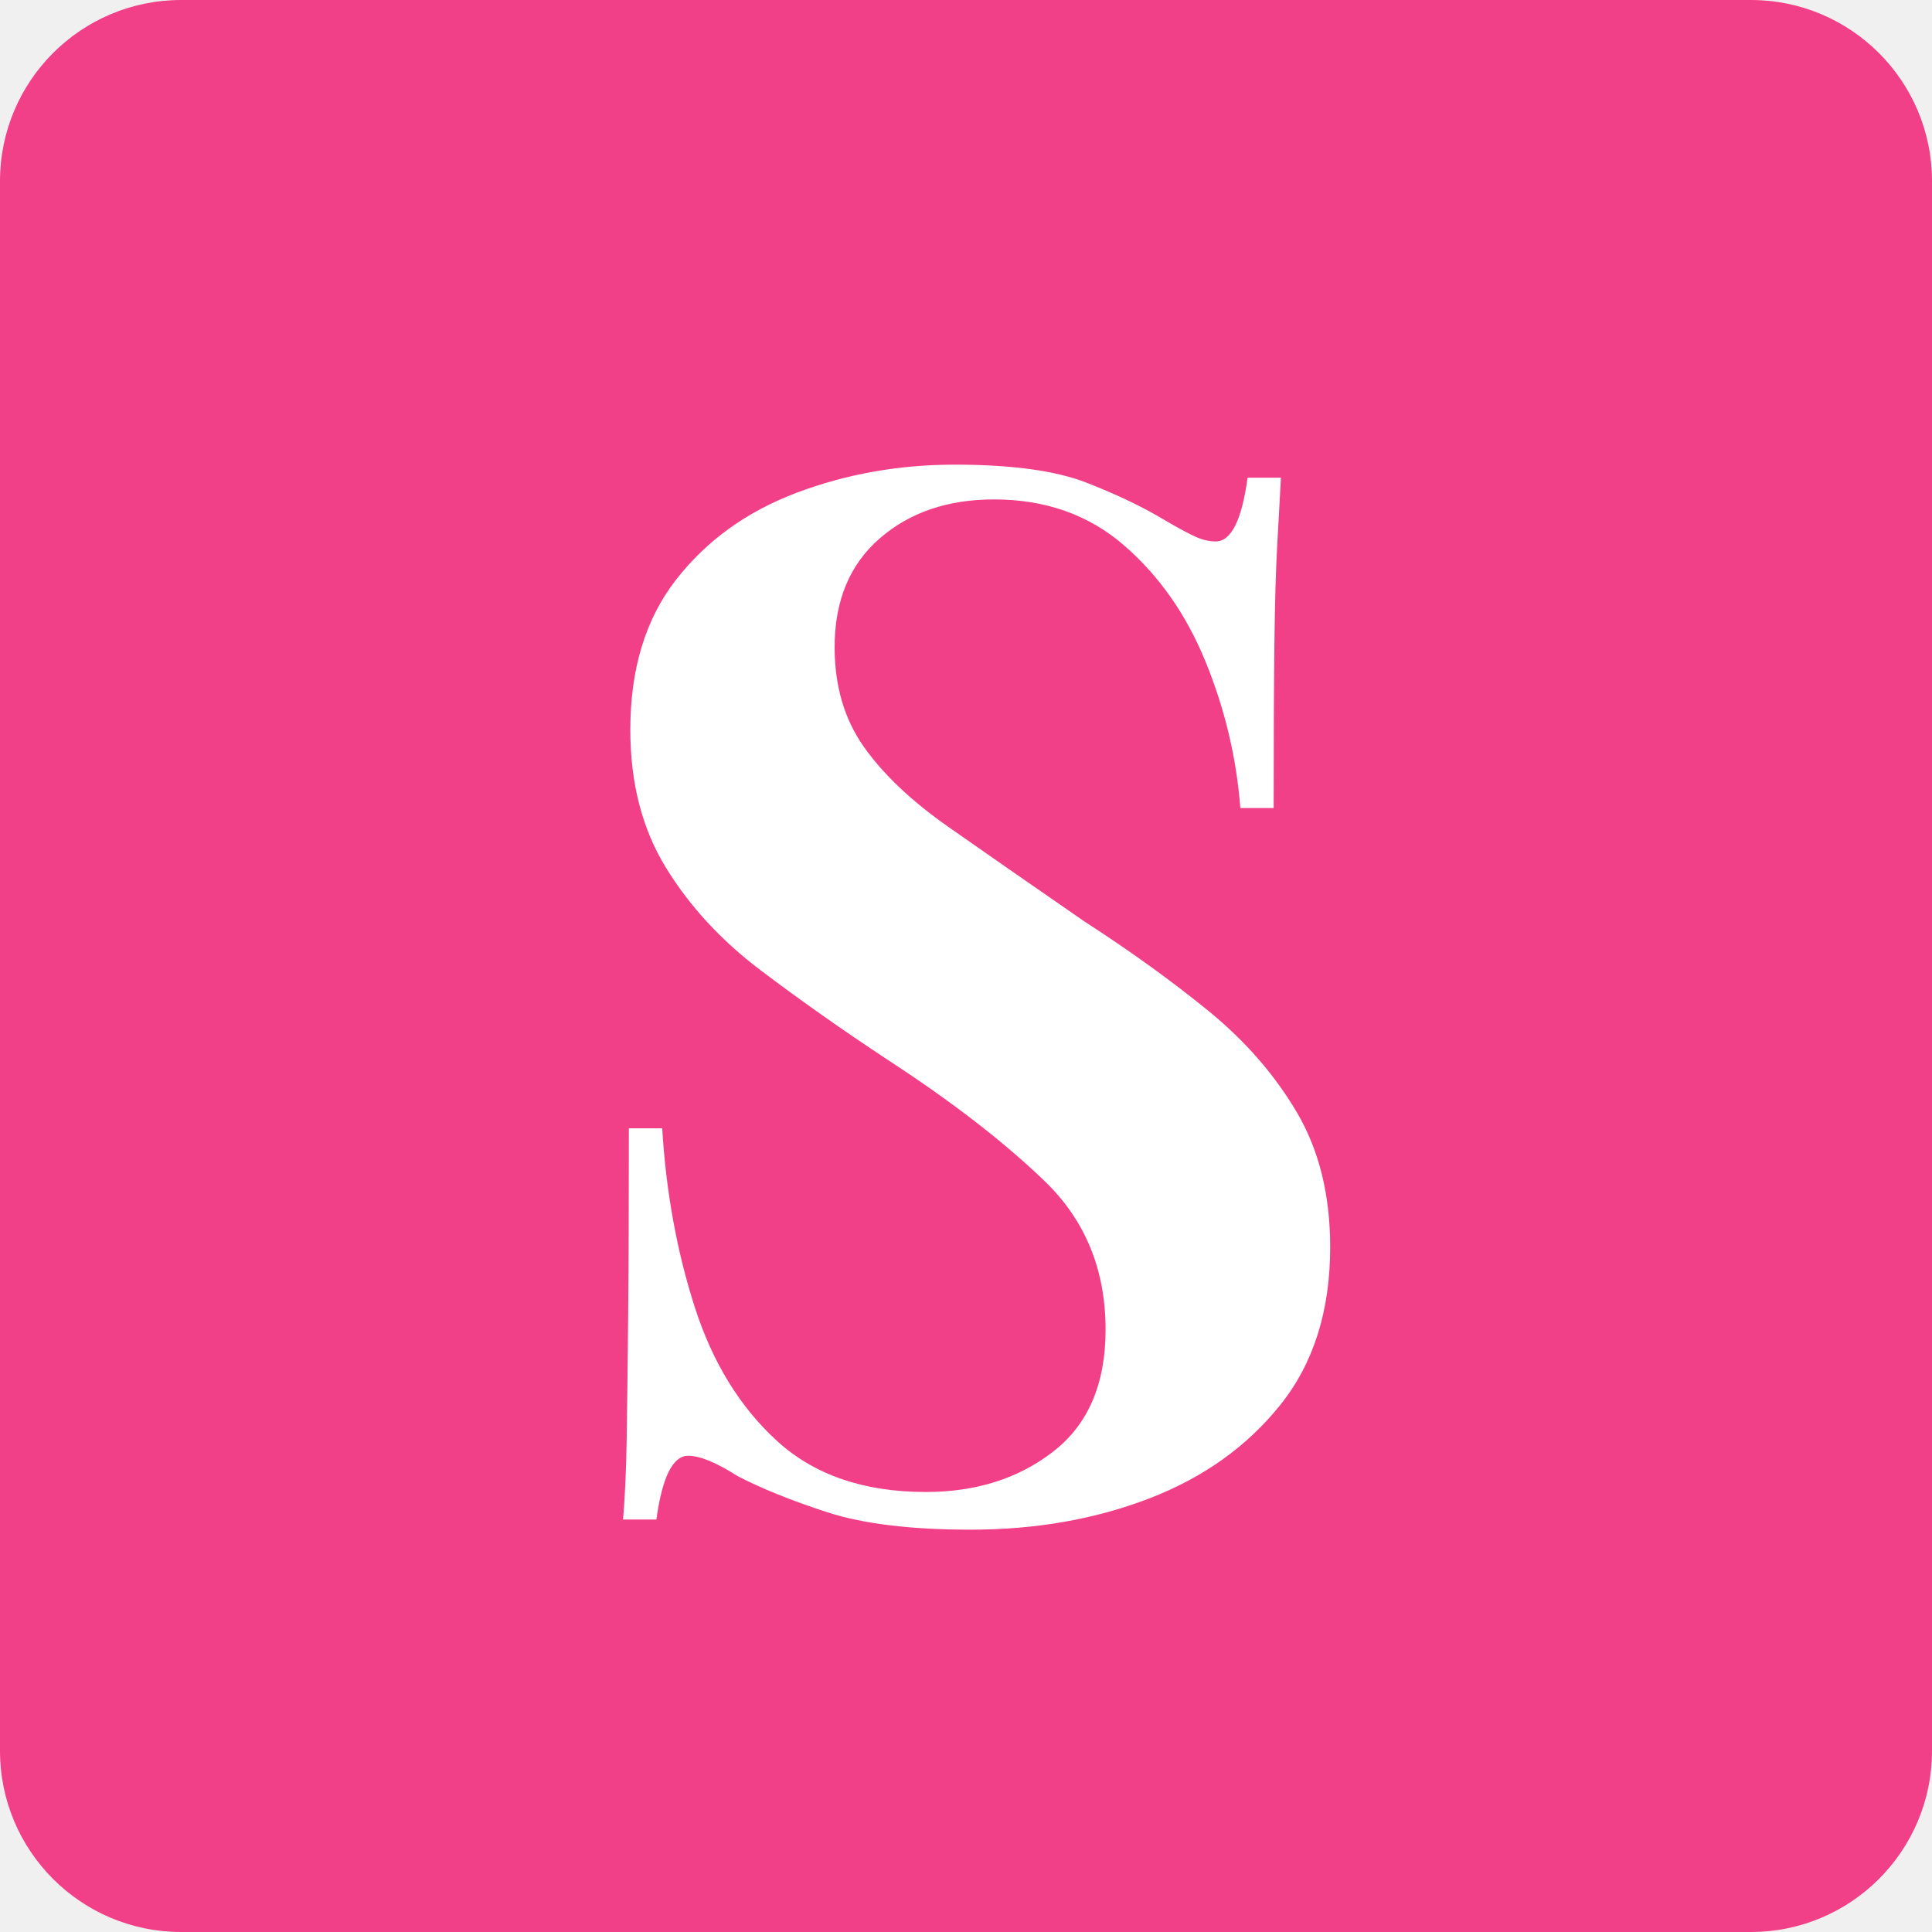
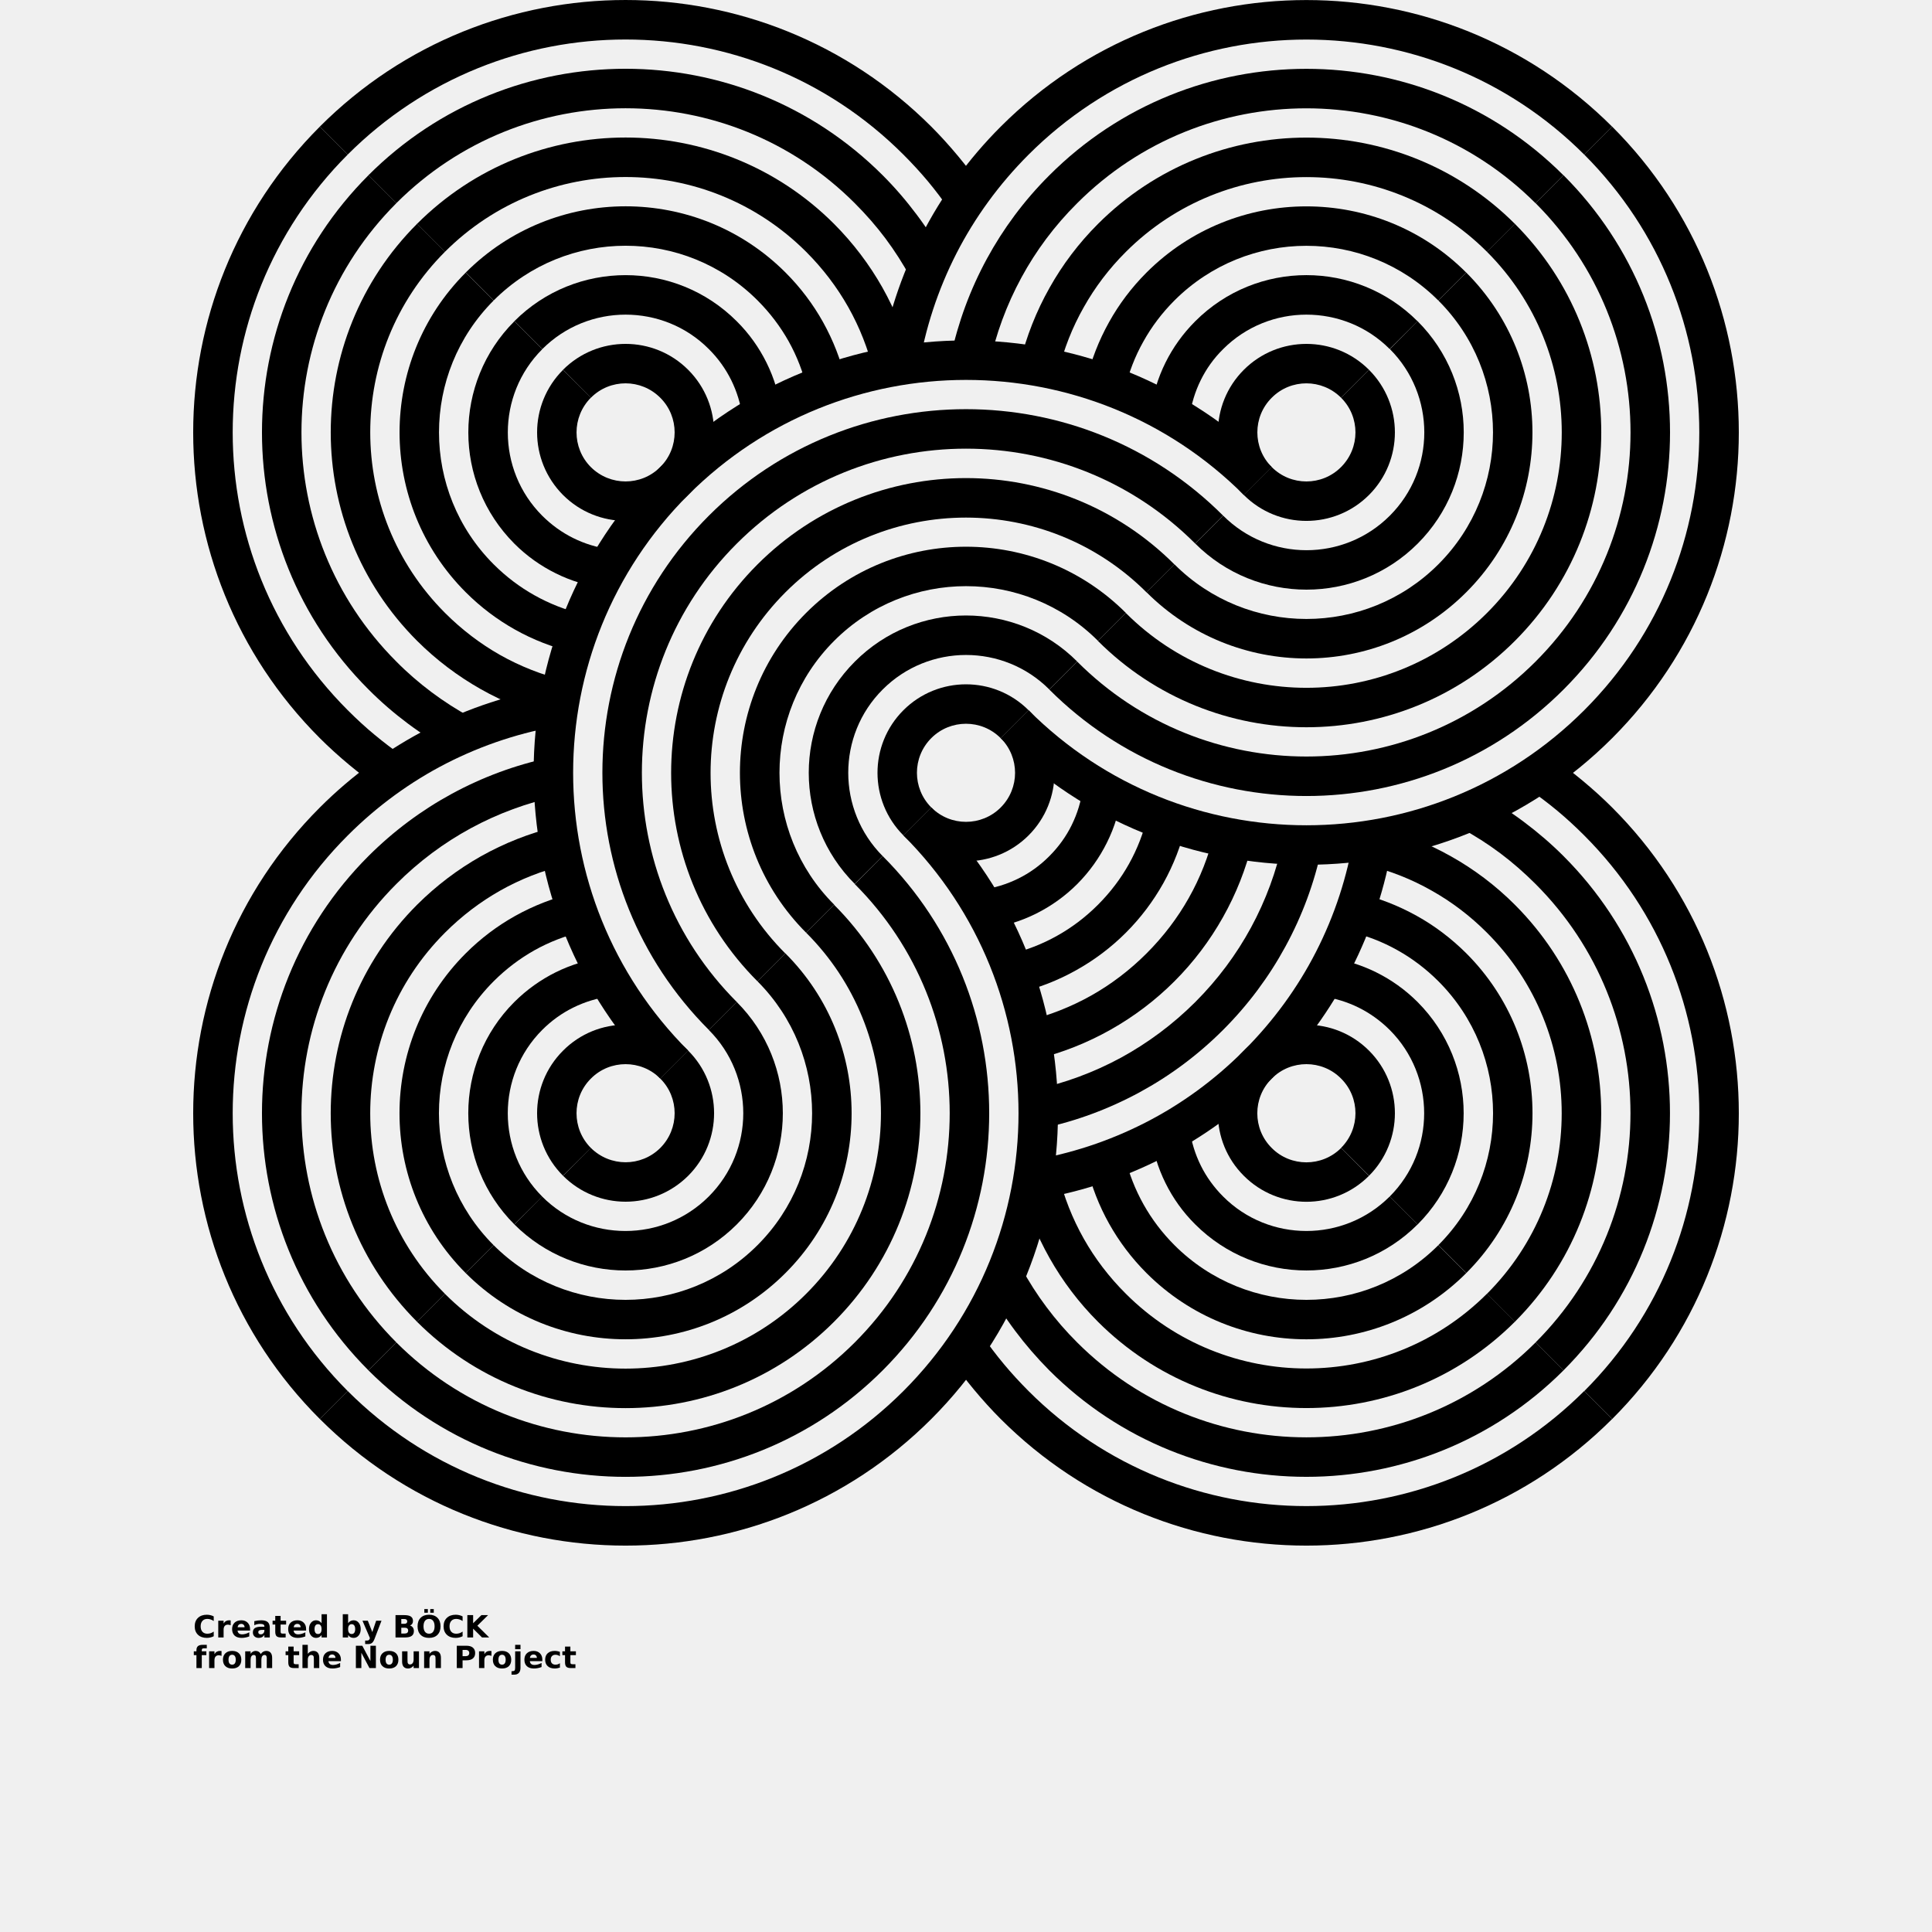
- <svg xmlns="http://www.w3.org/2000/svg" width="32px" height="32px" viewBox="0 0 32 32" version="1.1">
-   <g id="Page-1" stroke="none" stroke-width="1" fill="none" fill-rule="evenodd">
-     <g id="Group">
-       <rect id="Rectangle" fill="#f24088" x="0" y="0" width="32" height="32" rx="3" />
-       <path d="M16.08,25.336 C17.152,25.336 18.136,25.164 19.032,24.82 C19.928,24.476 20.652,23.96 21.204,23.272 C21.756,22.584 22.032,21.712 22.032,20.656 C22.032,19.792 21.848,19.048 21.48,18.424 C21.112,17.8 20.624,17.24 20.016,16.744 C19.408,16.248 18.72,15.752 17.952,15.256 C17.072,14.648 16.324,14.128 15.708,13.696 C15.092,13.264 14.624,12.82 14.304,12.364 C13.984,11.908 13.824,11.36 13.824,10.72 C13.824,9.952 14.072,9.352 14.568,8.92 C15.064,8.488 15.696,8.272 16.464,8.272 C17.312,8.272 18.028,8.524 18.612,9.028 C19.196,9.532 19.648,10.176 19.968,10.96 C20.288,11.744 20.48,12.552 20.544,13.384 L20.544,13.384 L21.096,13.384 C21.096,12.264 21.1,11.36 21.108,10.672 C21.116,9.984 21.132,9.428 21.156,9.004 L21.17,8.757 C21.188,8.437 21.203,8.155 21.216,7.912 L21.216,7.912 L20.664,7.912 C20.568,8.616 20.392,8.968 20.136,8.968 C20.024,8.968 19.908,8.94 19.788,8.884 C19.668,8.828 19.512,8.744 19.32,8.632 C18.952,8.408 18.512,8.196 18,7.996 C17.488,7.796 16.76,7.696 15.816,7.696 C14.888,7.696 14.012,7.852 13.188,8.164 C12.364,8.476 11.7,8.956 11.196,9.604 C10.692,10.252 10.44,11.08 10.44,12.088 C10.44,12.968 10.636,13.728 11.028,14.368 C11.42,15.008 11.944,15.576 12.6,16.072 C13.256,16.568 13.96,17.064 14.712,17.56 C15.768,18.248 16.632,18.916 17.304,19.564 C17.976,20.212 18.312,21.032 18.312,22.024 C18.312,22.92 18.024,23.592 17.448,24.04 C16.872,24.488 16.168,24.712 15.336,24.712 C14.312,24.712 13.492,24.432 12.876,23.872 C12.26,23.312 11.804,22.572 11.508,21.652 C11.212,20.732 11.032,19.744 10.968,18.688 L10.968,18.688 L10.416,18.688 C10.416,19.952 10.412,20.996 10.404,21.82 C10.396,22.644 10.388,23.312 10.38,23.824 C10.372,24.336 10.352,24.784 10.32,25.168 L10.32,25.168 L10.872,25.168 C10.968,24.464 11.144,24.112 11.4,24.112 C11.592,24.112 11.864,24.224 12.216,24.448 C12.616,24.656 13.112,24.856 13.704,25.048 C14.296,25.24 15.088,25.336 16.08,25.336 Z" id="S" fill="#FFFFFF" fill-rule="nonzero" />
-     </g>
+ <svg xmlns="http://www.w3.org/2000/svg" xmlns:xlink="http://www.w3.org/1999/xlink" width="700pt" height="700pt" version="1.1" viewBox="0 0 700 700">
+   <defs>
+     <symbol id="e" overflow="visible">
+       <path d="m7.438-0.438c-0.387 0.199-0.789 0.344-1.203 0.438-0.418 0.102-0.852 0.156-1.297 0.156-1.344 0-2.414-0.375-3.203-1.125-0.793-0.758-1.188-1.781-1.188-3.062 0-1.289 0.395-2.312 1.188-3.062 0.789-0.758 1.859-1.141 3.203-1.141 0.445 0 0.879 0.055 1.297 0.156 0.414 0.094 0.816 0.246 1.203 0.453v1.672c-0.387-0.27-0.773-0.461-1.156-0.578-0.375-0.125-0.766-0.188-1.172-0.188-0.75 0-1.34 0.242-1.766 0.719-0.43 0.469-0.641 1.125-0.641 1.969 0 0.836 0.211 1.492 0.641 1.969 0.426 0.469 1.016 0.703 1.766 0.703 0.406 0 0.797-0.055 1.172-0.172 0.383-0.125 0.77-0.32 1.156-0.594z" />
+     </symbol>
+     <symbol id="c" overflow="visible">
+       <path d="m5.438-4.422c-0.168-0.07-0.336-0.125-0.5-0.156-0.168-0.039-0.34-0.062-0.516-0.062-0.5 0-0.887 0.164-1.156 0.484-0.262 0.312-0.391 0.766-0.391 1.359v2.797h-1.938v-6.062h1.938v1c0.25-0.406 0.535-0.695 0.859-0.875 0.32-0.188 0.707-0.281 1.156-0.281 0.062 0 0.129 0.008 0.203 0.016 0.082 0 0.195 0.012 0.344 0.031z" />
+     </symbol>
+     <symbol id="a" overflow="visible">
+       <path d="m6.984-3.047v0.547h-4.531c0.051 0.461 0.219 0.805 0.5 1.031 0.281 0.23 0.672 0.344 1.172 0.344 0.406 0 0.82-0.062 1.25-0.188 0.438-0.125 0.879-0.305 1.328-0.547v1.484c-0.461 0.18-0.918 0.309-1.375 0.391-0.461 0.094-0.918 0.141-1.375 0.141-1.105 0-1.961-0.273-2.562-0.828-0.605-0.562-0.906-1.348-0.906-2.359 0-0.988 0.297-1.766 0.891-2.328 0.594-0.57 1.414-0.859 2.469-0.859 0.945 0 1.707 0.293 2.281 0.875 0.57 0.574 0.859 1.34 0.859 2.297zm-1.984-0.641c0-0.375-0.109-0.672-0.328-0.891-0.219-0.227-0.5-0.344-0.844-0.344-0.375 0-0.684 0.105-0.922 0.312-0.23 0.211-0.375 0.516-0.438 0.922z" />
+     </symbol>
+     <symbol id="j" overflow="visible">
+       <path d="m3.656-2.734c-0.406 0-0.715 0.074-0.922 0.219-0.199 0.137-0.297 0.336-0.297 0.594 0 0.25 0.078 0.449 0.234 0.594 0.164 0.137 0.395 0.203 0.688 0.203 0.363 0 0.672-0.129 0.922-0.391 0.25-0.27 0.375-0.602 0.375-1v-0.219zm2.953-0.734v3.469h-1.953v-0.906c-0.262 0.375-0.555 0.648-0.875 0.812-0.324 0.164-0.719 0.25-1.188 0.25-0.625 0-1.137-0.18-1.531-0.547-0.387-0.363-0.578-0.836-0.578-1.422 0-0.719 0.238-1.242 0.719-1.578 0.488-0.332 1.258-0.5 2.312-0.5h1.141v-0.141c0-0.312-0.121-0.535-0.359-0.672-0.242-0.145-0.621-0.219-1.141-0.219-0.406 0-0.793 0.043-1.156 0.125-0.355 0.086-0.688 0.211-1 0.375v-1.484c0.414-0.102 0.832-0.18 1.25-0.234 0.426-0.051 0.848-0.078 1.266-0.078 1.094 0 1.879 0.219 2.359 0.656 0.488 0.43 0.734 1.125 0.734 2.094z" />
+     </symbol>
+     <symbol id="b" overflow="visible">
+       <path d="m3.047-7.797v1.734h2v1.375h-2v2.578c0 0.281 0.055 0.477 0.172 0.578 0.113 0.094 0.336 0.141 0.672 0.141h0.984v1.391h-1.656c-0.773 0-1.32-0.156-1.641-0.469-0.312-0.32-0.469-0.867-0.469-1.641v-2.578h-0.969v-1.375h0.969v-1.734z" />
+     </symbol>
+     <symbol id="i" overflow="visible">
+       <path d="m5.062-5.172v-3.25h1.953v8.422h-1.953v-0.875c-0.273 0.355-0.57 0.617-0.891 0.781-0.324 0.164-0.695 0.25-1.109 0.25-0.75 0-1.367-0.297-1.844-0.891-0.48-0.594-0.719-1.359-0.719-2.297s0.238-1.703 0.719-2.297c0.477-0.594 1.094-0.891 1.844-0.891 0.414 0 0.785 0.09 1.109 0.266 0.32 0.168 0.617 0.43 0.891 0.781zm-1.281 3.922c0.414 0 0.734-0.148 0.953-0.453 0.219-0.301 0.328-0.742 0.328-1.328 0-0.57-0.109-1.008-0.328-1.312-0.219-0.312-0.539-0.469-0.953-0.469-0.418 0-0.734 0.156-0.953 0.469-0.211 0.305-0.312 0.742-0.312 1.312 0 0.586 0.102 1.027 0.312 1.328 0.219 0.305 0.535 0.453 0.953 0.453z" />
+     </symbol>
+     <symbol id="h" overflow="visible">
+       <path d="m4.156-1.25c0.414 0 0.734-0.148 0.953-0.453 0.219-0.301 0.328-0.742 0.328-1.328 0-0.57-0.109-1.008-0.328-1.312-0.219-0.312-0.539-0.469-0.953-0.469-0.418 0-0.734 0.156-0.953 0.469-0.219 0.305-0.328 0.742-0.328 1.312 0 0.574 0.109 1.016 0.328 1.328 0.219 0.305 0.535 0.453 0.953 0.453zm-1.281-3.922c0.258-0.352 0.551-0.613 0.875-0.781 0.332-0.176 0.707-0.266 1.125-0.266 0.75 0 1.363 0.297 1.844 0.891 0.477 0.594 0.719 1.359 0.719 2.297s-0.242 1.703-0.719 2.297c-0.48 0.594-1.094 0.891-1.844 0.891-0.418 0-0.793-0.086-1.125-0.25-0.324-0.164-0.617-0.426-0.875-0.781v0.875h-1.938v-8.422h1.938z" />
+     </symbol>
+     <symbol id="g" overflow="visible">
+       <path d="m0.141-6.062h1.938l1.625 4.109 1.391-4.109h1.938l-2.547 6.641c-0.262 0.676-0.562 1.145-0.906 1.406-0.336 0.27-0.781 0.406-1.344 0.406h-1.125v-1.266h0.609c0.32 0 0.555-0.055 0.703-0.156 0.156-0.105 0.273-0.293 0.359-0.562l0.062-0.172z" />
+     </symbol>
+     <symbol id="f" overflow="visible">
+       <path d="m4.25-4.953c0.332 0 0.582-0.07 0.75-0.219 0.176-0.145 0.266-0.359 0.266-0.641s-0.09-0.492-0.266-0.641c-0.168-0.145-0.418-0.219-0.75-0.219h-1.141v1.719zm0.078 3.531c0.414 0 0.727-0.086 0.938-0.266 0.219-0.176 0.328-0.441 0.328-0.797 0-0.352-0.105-0.613-0.312-0.781-0.211-0.176-0.527-0.266-0.953-0.266h-1.219v2.109zm1.938-2.906c0.445 0.125 0.789 0.367 1.031 0.719 0.25 0.355 0.375 0.789 0.375 1.297 0 0.781-0.266 1.367-0.797 1.75-0.523 0.375-1.32 0.562-2.391 0.562h-3.469v-8.094h3.141c1.113 0 1.922 0.172 2.422 0.516 0.508 0.344 0.766 0.887 0.766 1.625 0 0.398-0.094 0.734-0.281 1.016-0.18 0.273-0.445 0.477-0.797 0.609z" />
+     </symbol>
+     <symbol id="u" overflow="visible">
+       <path d="m4.719-6.719c-0.637 0-1.133 0.234-1.484 0.703-0.355 0.469-0.531 1.133-0.531 1.984 0 0.844 0.176 1.5 0.531 1.969 0.352 0.469 0.848 0.703 1.484 0.703 0.633 0 1.125-0.234 1.469-0.703 0.352-0.469 0.531-1.125 0.531-1.969 0-0.852-0.18-1.516-0.531-1.984-0.344-0.469-0.836-0.703-1.469-0.703zm0-1.516c1.289 0 2.305 0.375 3.047 1.125 0.738 0.742 1.109 1.766 1.109 3.078 0 1.305-0.371 2.328-1.109 3.078-0.742 0.742-1.758 1.109-3.047 1.109-1.305 0-2.324-0.367-3.062-1.109-0.742-0.75-1.109-1.773-1.109-3.078 0-1.312 0.367-2.336 1.109-3.078 0.738-0.75 1.758-1.125 3.062-1.125zm-1.719-2.047h1.281v1.328h-1.281zm2.141 0h1.281v1.328h-1.281z" />
+     </symbol>
+     <symbol id="t" overflow="visible">
+       <path d="m1.016-8.094h2.094v2.953l3-2.953h2.422l-3.891 3.844 4.297 4.25h-2.609l-3.219-3.188v3.188h-2.094z" />
+     </symbol>
+     <symbol id="s" overflow="visible">
+       <path d="m4.922-8.422v1.266h-1.078c-0.273 0-0.465 0.055-0.578 0.156-0.105 0.094-0.156 0.266-0.156 0.516v0.422h1.656v1.375h-1.656v4.688h-1.938v-4.688h-0.953v-1.375h0.953v-0.422c0-0.664 0.18-1.156 0.547-1.469 0.375-0.312 0.945-0.469 1.719-0.469z" />
+     </symbol>
+     <symbol id="d" overflow="visible">
+       <path d="m3.812-4.828c-0.43 0-0.758 0.156-0.984 0.469-0.219 0.305-0.328 0.746-0.328 1.328 0 0.586 0.109 1.031 0.328 1.344 0.227 0.305 0.555 0.453 0.984 0.453 0.426 0 0.75-0.148 0.969-0.453 0.227-0.312 0.344-0.758 0.344-1.344 0-0.582-0.117-1.023-0.344-1.328-0.219-0.312-0.543-0.469-0.969-0.469zm0-1.391c1.051 0 1.867 0.289 2.453 0.859 0.582 0.562 0.875 1.34 0.875 2.328 0 1-0.293 1.781-0.875 2.344-0.586 0.562-1.402 0.844-2.453 0.844-1.043 0-1.859-0.281-2.453-0.844-0.586-0.562-0.875-1.344-0.875-2.344 0-0.988 0.289-1.766 0.875-2.328 0.594-0.57 1.41-0.859 2.453-0.859z" />
+     </symbol>
+     <symbol id="r" overflow="visible">
+       <path d="m6.547-5.062c0.25-0.375 0.539-0.66 0.875-0.859 0.344-0.195 0.719-0.297 1.125-0.297 0.695 0 1.227 0.219 1.594 0.656 0.363 0.43 0.547 1.055 0.547 1.875v3.688h-1.953v-3.156-0.156c0.008-0.051 0.016-0.125 0.016-0.219 0-0.426-0.07-0.734-0.203-0.922-0.125-0.195-0.328-0.297-0.609-0.297-0.367 0-0.652 0.152-0.859 0.453-0.199 0.305-0.297 0.742-0.297 1.312v2.984h-1.953v-3.156c0-0.676-0.059-1.109-0.172-1.297-0.117-0.195-0.324-0.297-0.625-0.297-0.367 0-0.652 0.156-0.859 0.469-0.199 0.305-0.297 0.734-0.297 1.297v2.984h-1.953v-6.062h1.953v0.891c0.238-0.344 0.508-0.602 0.812-0.781 0.312-0.176 0.656-0.266 1.031-0.266 0.414 0 0.785 0.105 1.109 0.312 0.32 0.199 0.562 0.48 0.719 0.844z" />
+     </symbol>
+     <symbol id="q" overflow="visible">
+       <path d="m7.031-3.688v3.688h-1.953v-2.812c0-0.531-0.012-0.895-0.031-1.094-0.023-0.195-0.062-0.344-0.125-0.438-0.074-0.133-0.18-0.234-0.312-0.297-0.125-0.07-0.273-0.109-0.438-0.109-0.406 0-0.727 0.156-0.953 0.469-0.23 0.312-0.344 0.746-0.344 1.297v2.984h-1.938v-8.422h1.938v3.25c0.289-0.352 0.598-0.613 0.922-0.781 0.332-0.176 0.695-0.266 1.094-0.266 0.695 0 1.227 0.219 1.594 0.656 0.363 0.43 0.547 1.055 0.547 1.875z" />
+     </symbol>
+     <symbol id="p" overflow="visible">
+       <path d="m1.016-8.094h2.328l2.938 5.547v-5.547h1.984v8.094h-2.328l-2.938-5.547v5.547h-1.984z" />
+     </symbol>
+     <symbol id="o" overflow="visible">
+       <path d="m0.859-2.359v-3.703h1.953v0.609 1.234 0.984c0 0.492 0.008 0.844 0.031 1.062 0.02 0.211 0.062 0.367 0.125 0.469 0.082 0.125 0.188 0.227 0.312 0.297 0.133 0.062 0.285 0.094 0.453 0.094 0.395 0 0.707-0.156 0.938-0.469 0.238-0.312 0.359-0.742 0.359-1.297v-2.984h1.938v6.062h-1.938v-0.875c-0.293 0.355-0.605 0.617-0.938 0.781-0.324 0.164-0.684 0.25-1.078 0.25-0.699 0-1.234-0.211-1.609-0.641-0.367-0.426-0.547-1.051-0.547-1.875z" />
+     </symbol>
+     <symbol id="n" overflow="visible">
+       <path d="m7.031-3.688v3.688h-1.953v-2.828c0-0.52-0.012-0.879-0.031-1.078-0.023-0.195-0.062-0.344-0.125-0.438-0.074-0.133-0.18-0.234-0.312-0.297-0.125-0.07-0.273-0.109-0.438-0.109-0.406 0-0.727 0.156-0.953 0.469-0.23 0.312-0.344 0.746-0.344 1.297v2.984h-1.938v-6.062h1.938v0.891c0.289-0.352 0.598-0.613 0.922-0.781 0.332-0.176 0.695-0.266 1.094-0.266 0.695 0 1.227 0.219 1.594 0.656 0.363 0.43 0.547 1.055 0.547 1.875z" />
+     </symbol>
+     <symbol id="m" overflow="visible">
+       <path d="m1.016-8.094h3.469c1.031 0 1.816 0.23 2.359 0.688 0.551 0.461 0.828 1.109 0.828 1.953 0 0.855-0.277 1.512-0.828 1.969-0.543 0.449-1.328 0.672-2.359 0.672h-1.375v2.812h-2.094zm2.094 1.516v2.266h1.141c0.406 0 0.719-0.098 0.938-0.297 0.227-0.195 0.344-0.477 0.344-0.844 0-0.352-0.117-0.629-0.344-0.828-0.219-0.195-0.531-0.297-0.938-0.297z" />
+     </symbol>
+     <symbol id="l" overflow="visible">
+       <path d="m0.938-6.062h1.938v5.953c0 0.812-0.199 1.43-0.594 1.859-0.387 0.426-0.949 0.641-1.688 0.641h-0.969v-1.266h0.344c0.363 0 0.613-0.086 0.75-0.25 0.145-0.168 0.219-0.496 0.219-0.984zm0-2.359h1.938v1.578h-1.938z" />
+     </symbol>
+     <symbol id="k" overflow="visible">
+       <path d="m5.828-5.875v1.578c-0.262-0.176-0.527-0.305-0.797-0.391-0.262-0.094-0.531-0.141-0.812-0.141-0.543 0-0.965 0.164-1.266 0.484-0.305 0.312-0.453 0.75-0.453 1.312 0 0.574 0.148 1.016 0.453 1.328 0.301 0.312 0.723 0.469 1.266 0.469 0.301 0 0.586-0.039 0.859-0.125 0.27-0.094 0.52-0.227 0.75-0.406v1.594c-0.305 0.105-0.609 0.18-0.922 0.234-0.312 0.062-0.625 0.094-0.938 0.094-1.094 0-1.949-0.281-2.562-0.844-0.617-0.562-0.922-1.344-0.922-2.344s0.305-1.781 0.922-2.344c0.613-0.562 1.469-0.844 2.562-0.844 0.32 0 0.633 0.031 0.938 0.094 0.312 0.055 0.617 0.137 0.922 0.25z" />
+     </symbol>
+   </defs>
+   <g>
+     <path d="m584.12 45.883c30.598 30.574 45.883 70.688 45.883 110.78s-15.309 80.184-45.883 110.78c-30.574 30.574-70.688 45.883-110.78 45.883s-80.184-15.309-110.78-45.883l10.117-10.117c27.801 27.801 64.23 41.688 100.66 41.688 36.43 0 72.863-13.891 100.66-41.688 27.801-27.801 41.688-64.23 41.688-100.66 0-36.43-13.91-72.863-41.688-100.66z" />
+     <path d="m566.5 63.5c25.715 25.715 38.582 59.438 38.582 93.164 0 33.703-12.867 67.449-38.582 93.164s-59.438 38.582-93.164 38.582c-33.703 0-67.426-12.867-93.164-38.582l10.117-10.117c22.941 22.941 52.984 34.391 83.047 34.391 30.043 0 60.105-11.469 83.023-34.391 22.941-22.941 34.41-52.984 34.41-83.047s-11.469-60.105-34.391-83.047l10.117-10.117z" />
+     <path d="m548.88 81.117c20.855 20.855 31.285 48.191 31.285 75.547 0 27.336-10.43 54.668-31.285 75.547-20.855 20.855-48.191 31.285-75.547 31.285-27.336 0-54.668-10.43-75.547-31.285l10.117-10.117c18.059 18.059 41.758 27.113 65.43 27.113 23.672 0 47.348-9.051 65.43-27.113 18.059-18.059 27.09-41.758 27.09-65.43 0-23.672-9.031-47.348-27.09-65.43z" />
+     <path d="m531.25 98.754c15.996 15.996 23.984 36.965 23.984 57.906 0 20.965-7.988 41.934-23.984 57.93s-36.965 23.984-57.906 23.984c-20.965 0-41.934-8.008-57.93-23.984l10.117-10.117c13.203 13.203 30.508 19.789 47.812 19.789 17.305 0 34.613-6.613 47.789-19.789 13.203-13.203 19.812-30.508 19.812-47.812 0-17.305-6.613-34.613-19.812-47.789z" />
+     <path d="m513.61 116.37c11.137 11.137 16.73 25.738 16.73 40.293 0 14.578-5.57 29.176-16.684 40.293-11.117 11.117-25.715 16.684-40.293 16.684s-29.176-5.57-40.293-16.684l10.117-10.117c8.344 8.344 19.258 12.512 30.176 12.512 10.914 0 21.855-4.172 30.176-12.492 8.344-8.344 12.512-19.258 12.512-30.195s-4.172-21.875-12.469-30.176l10.051-10.117z" />
+     <path d="m496.01 133.99c6.258 6.258 9.387 14.465 9.387 22.676 0 8.211-3.129 16.418-9.387 22.676-6.258 6.258-14.465 9.387-22.676 9.387-8.211 0-16.418-3.129-22.676-9.387l10.117-10.117c3.461 3.484 8.008 5.215 12.559 5.215 4.547 0 9.098-1.73 12.559-5.215 3.461-3.461 5.215-8.008 5.215-12.559 0-4.547-1.73-9.098-5.215-12.559z" />
+     <path d="m239.22 390.78c-30.574-30.598-45.883-70.688-45.883-110.78s15.309-80.184 45.883-110.78c30.598-30.574 70.688-45.883 110.78-45.883s80.184 15.309 110.78 45.883l-10.117 10.117c-27.801-27.801-64.23-41.688-100.66-41.688-36.43 0-72.863 13.91-100.66 41.688-27.801 27.801-41.688 64.23-41.688 100.66 0 36.43 13.91 72.863 41.688 100.66z" />
+     <path d="m256.84 373.16c-25.715-25.715-38.582-59.438-38.582-93.164 0-33.723 12.867-67.449 38.582-93.164 25.715-25.715 59.438-38.582 93.164-38.582 33.723 0 67.449 12.867 93.164 38.582l-10.117 10.117c-22.918-22.941-52.984-34.391-83.047-34.391s-60.105 11.469-83.047 34.391c-22.941 22.918-34.391 52.984-34.391 83.047s11.469 60.105 34.391 83.047z" />
+     <path d="m274.45 355.55c-20.855-20.855-31.285-48.191-31.285-75.523 0-27.336 10.43-54.668 31.285-75.523s48.211-31.285 75.547-31.285 54.668 10.43 75.523 31.285l-10.117 10.117c-18.059-18.059-41.758-27.09-65.43-27.09-23.672 0-47.348 9.031-65.406 27.09-18.059 18.082-27.113 41.758-27.113 65.43s9.031 47.348 27.09 65.406l-10.117 10.117z" />
+     <path d="m292.07 337.93c-15.996-15.996-23.984-36.965-23.984-57.93s8.008-41.934 23.984-57.93c15.996-15.996 36.965-23.984 57.93-23.984s41.934 8.008 57.93 23.984l-10.117 10.117c-13.203-13.203-30.508-19.812-47.789-19.812-17.305 0-34.613 6.613-47.789 19.812-13.203 13.203-19.812 30.508-19.812 47.789 0 17.305 6.613 34.613 19.812 47.789z" />
+     <path d="m309.71 320.27c-11.117-11.117-16.684-25.691-16.684-40.27s5.57-29.133 16.684-40.27c11.117-11.16 25.715-16.73 40.293-16.73s29.176 5.57 40.293 16.684l-10.117 10.117c-8.32-8.344-19.258-12.492-30.176-12.492-10.914 0-21.855 4.172-30.176 12.492-8.344 8.32-12.492 19.258-12.492 30.176 0 10.938 4.172 21.875 12.492 30.219l-10.117 10.051z" />
+     <path d="m327.32 302.68c-6.258-6.258-9.387-14.488-9.387-22.676 0-8.211 3.129-16.418 9.387-22.676 6.258-6.258 14.488-9.387 22.676-9.387 8.211 0 16.418 3.129 22.676 9.387l-10.117 10.117c-3.461-3.484-8.008-5.215-12.559-5.215-4.547 0-9.098 1.73-12.559 5.191-3.484 3.484-5.215 8.031-5.215 12.559 0 4.547 1.73 9.098 5.191 12.559l-10.117 10.117z" />
+     <path d="m318.76 131.32c2.598-15.887 7.656-31.484 15.176-46.148 7.277-14.199 16.84-27.488 28.621-39.27 30.598-30.598 70.688-45.883 110.78-45.883s80.184 15.309 110.78 45.883l-10.117 10.117c-27.801-27.801-64.23-41.688-100.66-41.688-36.43 0-72.863 13.91-100.66 41.688-10.805 10.805-19.504 22.875-26.07 35.656-6.812 13.312-11.426 27.469-13.777 41.957l-14.066-2.285z" />
+     <path d="m344.52 129.04c2.598-12.18 6.965-24.094 13.066-35.32 5.902-10.848 13.422-21.035 22.586-30.176 25.691-25.738 59.438-38.605 93.141-38.605 33.723 0 67.449 12.867 93.164 38.582l-10.117 10.117c-22.941-22.941-52.984-34.391-83.047-34.391s-60.125 11.469-83.047 34.391c-8.211 8.164-14.934 17.238-20.168 26.891-5.414 9.961-9.297 20.566-11.625 31.484l-13.977-2.973z" />
+     <path d="m369.61 131.19c2.285-9.297 5.836-18.371 10.672-26.934 4.66-8.32 10.516-16.109 17.527-23.117 20.855-20.855 48.211-31.285 75.547-31.285s54.691 10.43 75.547 31.285l-10.117 10.117c-18.059-18.059-41.734-27.09-65.43-27.09-23.672 0-47.348 9.031-65.43 27.09-6.125 6.102-11.203 12.848-15.219 19.992-4.191 7.367-7.277 15.242-9.23 23.32l-13.867-3.352z" />
+     <path d="m393.66 137.65c1.707-7.188 4.438-14.242 8.164-20.922 3.594-6.481 8.145-12.535 13.578-17.973 15.996-15.996 36.965-23.984 57.93-23.984 20.965 0 41.934 7.988 57.906 23.984l-10.117 10.117c-13.203-13.203-30.508-19.812-47.789-19.812-17.305 0-34.613 6.613-47.812 19.812-4.527 4.527-8.277 9.52-11.227 14.82-3.062 5.414-5.301 11.25-6.723 17.262z" />
+     <path d="m416.87 149.12c0.82-6.102 2.617-12.113 5.391-17.707 2.684-5.414 6.277-10.496 10.805-15.02 11.117-11.137 25.691-16.707 40.27-16.707 14.555 0 29.152 5.57 40.293 16.73l-10.117 10.051c-8.297-8.32-19.234-12.469-30.176-12.469-10.914 0-21.855 4.172-30.176 12.492-3.418 3.371-6.102 7.168-8.098 11.227-2.086 4.215-3.438 8.699-4.039 13.246l-14.133-1.84z" />
+     <path d="m450.66 179.34c-6.258-6.258-9.387-14.465-9.387-22.676 0-8.211 3.129-16.418 9.387-22.676 6.258-6.258 14.465-9.387 22.676-9.387 8.211 0 16.418 3.129 22.676 9.387l-10.117 10.117c-3.461-3.461-8.008-5.215-12.559-5.215-4.547 0-9.098 1.73-12.559 5.215-3.484 3.461-5.215 8.008-5.215 12.559 0 4.547 1.73 9.098 5.215 12.559z" />
+     <path d="m337.44 292.56c30.574 30.598 45.883 70.688 45.883 110.78s-15.309 80.184-45.883 110.78c-30.598 30.598-70.688 45.883-110.78 45.883s-80.184-15.285-110.78-45.883l10.117-10.117c27.801 27.801 64.23 41.688 100.66 41.688 36.43 0 72.863-13.91 100.66-41.688 27.801-27.801 41.711-64.23 41.711-100.66 0-36.43-13.91-72.863-41.711-100.66z" />
+     <path d="m319.82 310.18c25.715 25.738 38.582 59.438 38.582 93.164 0 33.703-12.867 67.426-38.582 93.164-25.715 25.715-59.438 38.582-93.164 38.582-33.703 0-67.449-12.867-93.164-38.582l10.117-10.117c22.941 22.941 52.984 34.391 83.047 34.391s60.125-11.469 83.047-34.391c22.941-22.941 34.391-52.984 34.391-83.047 0-30.043-11.469-60.105-34.391-83.023l10.117-10.117z" />
+     <path d="m302.19 327.81c20.855 20.855 31.285 48.191 31.285 75.547 0 27.336-10.43 54.668-31.285 75.547-20.855 20.855-48.191 31.285-75.547 31.285-27.336 0-54.668-10.43-75.547-31.285l10.117-10.117c18.059 18.059 41.758 27.09 65.43 27.09s47.371-9.031 65.43-27.09c18.059-18.059 27.113-41.758 27.113-65.43s-9.031-47.371-27.113-65.43z" />
+     <path d="m284.57 345.43c15.996 15.996 23.984 36.965 23.984 57.93s-7.988 41.934-23.984 57.906c-15.996 15.996-36.965 23.984-57.93 23.984s-41.934-7.988-57.906-23.984l10.117-10.117c13.203 13.203 30.508 19.812 47.789 19.812 17.305 0 34.613-6.613 47.812-19.812 13.203-13.203 19.789-30.508 19.789-47.789 0-17.305-6.613-34.613-19.789-47.812z" />
+     <path d="m266.95 363.05c11.117 11.137 16.684 25.715 16.684 40.293s-5.57 29.176-16.684 40.293c-11.137 11.117-25.715 16.684-40.312 16.684-14.555 0-29.133-5.57-40.27-16.684l10.051-10.117c8.32 8.344 19.258 12.492 30.195 12.492 10.914 0 21.855-4.172 30.176-12.492 8.344-8.344 12.512-19.258 12.512-30.176 0-10.914-4.172-21.855-12.492-30.176l10.117-10.117z" />
+     <path d="m249.34 380.66c6.258 6.258 9.387 14.465 9.387 22.676 0 8.211-3.129 16.418-9.387 22.676-6.301 6.258-14.488 9.387-22.676 9.387s-16.395-3.129-22.652-9.387l10.051-10.117c3.484 3.461 8.031 5.215 12.602 5.215 4.547 0 9.098-1.73 12.578-5.191 3.461-3.484 5.191-8.031 5.191-12.578s-1.73-9.098-5.215-12.559z" />
+     <path d="m203.61 262.85c-14.488 2.352-28.645 6.965-41.957 13.777-12.781 6.566-24.828 15.242-35.656 26.07-27.801 27.801-41.688 64.23-41.688 100.66 0 36.43 13.91 72.863 41.688 100.66l-10.117 10.117c-30.598-30.574-45.883-70.688-45.883-110.78s15.285-80.184 45.883-110.78c11.805-11.805 25.07-21.344 39.27-28.621 14.664-7.519 30.262-12.578 46.148-15.176l2.285 14.066z" />
+     <path d="m201.99 288.5c-10.895 2.328-21.52 6.211-31.484 11.625-9.652 5.258-18.727 11.957-26.891 20.145-22.941 22.965-34.391 53.027-34.391 83.066 0 30.062 11.469 60.105 34.391 83.047l-10.117 10.117c-25.715-25.715-38.582-59.438-38.582-93.164 0-33.723 12.867-67.449 38.582-93.164 9.164-9.141 19.348-16.664 30.195-22.562 11.227-6.102 23.141-10.473 35.32-13.066l2.973 13.977z" />
+     <path d="m204.54 313.48c-8.074 1.977-15.93 5.035-23.32 9.207-7.144 4.039-13.867 9.117-19.992 15.242-18.059 18.059-27.09 41.734-27.09 65.43 0 23.672 9.031 47.348 27.09 65.43l-10.117 10.117c-20.855-20.855-31.285-48.211-31.285-75.547s10.43-54.691 31.285-75.547c7.035-7.012 14.82-12.867 23.117-17.551 8.562-4.816 17.637-8.363 26.934-10.648l3.352 13.867z" />
+     <path d="m210.93 337.6c-6.012 1.422-11.848 3.66-17.285 6.699-5.281 2.973-10.273 6.723-14.797 11.25-13.203 13.203-19.812 30.508-19.812 47.812s6.613 34.59 19.812 47.789l-10.117 10.117c-15.996-15.996-23.984-36.965-23.984-57.906 0-20.965 7.988-41.934 23.984-57.93 5.438-5.438 11.492-9.984 17.926-13.578 6.699-3.727 13.758-6.481 20.965-8.164l3.305 13.91z" />
+     <path d="m220.94 361.03c-4.547 0.598-9.031 1.953-13.246 4.039-4.059 1.996-7.856 4.703-11.227 8.074-8.344 8.363-12.492 19.301-12.492 30.219 0 10.938 4.172 21.875 12.492 30.195l-10.117 10.051c-11.117-11.117-16.684-25.691-16.684-40.27 0-14.578 5.57-29.176 16.684-40.293 4.527-4.504 9.605-8.098 15.02-10.781 5.613-2.773 11.605-4.57 17.707-5.391l1.84 14.133z" />
+     <path d="m239.22 390.78c-3.461-3.484-8.008-5.215-12.559-5.215-4.547 0-9.098 1.73-12.559 5.215-3.484 3.461-5.215 8.008-5.215 12.559 0 4.57 1.73 9.117 5.215 12.602l-10.117 10.051c-6.258-6.258-9.387-14.465-9.387-22.652s3.129-16.395 9.387-22.652c6.258-6.301 14.465-9.43 22.676-9.43 8.211 0 16.418 3.129 22.676 9.387l-10.117 10.117z" />
+     <path d="m504.58 305.36c-2.598 15.887-7.656 31.484-15.176 46.148-7.301 14.199-16.84 27.488-28.621 39.293-11.805 11.805-25.07 21.344-39.293 28.621-14.664 7.519-30.262 12.578-46.148 15.176l-2.285-14.09c14.488-2.352 28.645-6.965 41.957-13.777 12.801-6.547 24.848-15.242 35.656-26.07 10.805-10.805 19.504-22.852 26.07-35.656 6.832-13.312 11.426-27.469 13.777-41.957l14.09 2.285z" />
+     <path d="m478.82 307.64c-2.598 12.18-6.965 24.094-13.09 35.32-5.902 10.848-13.422 21.035-22.562 30.176l-0.023 0.023c-9.141 9.141-19.324 16.664-30.176 22.562-11.227 6.102-23.141 10.496-35.32 13.09l-2.973-13.977c10.895-2.328 21.5-6.211 31.484-11.625 9.629-5.258 18.727-11.98 26.914-20.145 8.188-8.188 14.91-17.285 20.145-26.914 5.414-9.961 9.297-20.566 11.625-31.484z" />
+     <path d="m453.72 305.49c-2.285 9.297-5.836 18.371-10.672 26.934-4.703 8.344-10.539 16.129-17.527 23.117-6.988 6.988-14.777 12.824-23.117 17.527-8.562 4.836-17.637 8.387-26.934 10.672l-3.352-13.867c8.074-1.977 15.93-5.059 23.32-9.207 7.078-3.992 13.824-9.074 19.992-15.242 6.168-6.168 11.25-12.914 15.242-19.992 4.172-7.367 7.234-15.242 9.207-23.32l13.867 3.352z" />
+     <path d="m429.67 299.02c-1.73 7.234-4.438 14.289-8.164 20.965-3.637 6.481-8.164 12.535-13.578 17.949-5.414 5.414-11.469 9.941-17.949 13.555-6.656 3.75-13.734 6.481-20.945 8.188l-3.285-13.91c5.969-1.422 11.805-3.66 17.262-6.723 5.258-2.93 10.25-6.68 14.797-11.227s8.297-9.539 11.227-14.777c3.062-5.481 5.301-11.316 6.723-17.305l13.91 3.285z" />
+     <path d="m406.46 287.57c-0.797 6.125-2.598 12.113-5.391 17.707-2.707 5.457-6.301 10.539-10.781 15.043-4.481 4.481-9.586 8.074-15.043 10.781-5.613 2.773-11.605 4.57-17.707 5.391l-1.84-14.133c4.547-0.598 9.008-1.953 13.246-4.039 4.016-1.977 7.832-4.68 11.227-8.098 3.418-3.418 6.125-7.211 8.098-11.227 2.086-4.215 3.438-8.699 4.039-13.246l14.133 1.84z" />
+     <path d="m372.68 257.32c6.258 6.258 9.387 14.488 9.387 22.676 0 8.211-3.129 16.418-9.387 22.676-6.258 6.258-14.488 9.387-22.676 9.387-8.211 0-16.418-3.129-22.676-9.387l10.117-10.117c3.461 3.484 8.008 5.215 12.559 5.215 4.547 0 9.098-1.73 12.559-5.191 3.484-3.484 5.215-8.031 5.215-12.559 0-4.547-1.73-9.098-5.191-12.559l10.117-10.117z" />
+     <path d="m584.12 514.12c-30.574 30.598-70.688 45.883-110.78 45.883s-80.184-15.285-110.78-45.883c-3.285-3.285-6.523-6.856-9.719-10.695-3.062-3.684-5.969-7.543-8.719-11.516l11.738-8.055c2.418 3.527 5.059 7.035 7.922 10.449 2.617 3.152 5.59 6.391 8.875 9.695 27.801 27.801 64.23 41.688 100.66 41.688 36.43 0 72.863-13.91 100.66-41.688l10.117 10.117z" />
+     <path d="m566.5 496.5c-25.715 25.715-59.438 38.582-93.164 38.582-33.703 0-67.449-12.867-93.164-38.582-4.481-4.527-8.629-9.32-12.379-14.332-3.84-5.125-7.234-10.449-10.207-15.906l12.512-6.812c2.664 4.902 5.703 9.652 9.098 14.176 3.305 4.414 6.988 8.699 11.07 12.758 22.965 22.941 53.027 34.391 83.066 34.391 30.062 0 60.105-11.469 83.047-34.391l10.117 10.117z" />
+     <path d="m548.88 478.88c-20.855 20.855-48.191 31.285-75.547 31.285-27.336 0-54.668-10.43-75.547-31.285-6.945-6.945-12.781-14.711-17.484-23.031-4.836-8.543-8.387-17.57-10.672-26.801l13.867-3.418c1.996 8.074 5.059 15.887 9.207 23.23 3.992 7.055 9.051 13.758 15.199 19.879 18.059 18.059 41.758 27.09 65.43 27.09 23.672 0 47.348-9.031 65.43-27.09l10.117 10.117z" />
+     <path d="m531.25 461.27c-15.996 15.996-36.965 23.984-57.906 23.984-20.965 0-41.934-7.988-57.93-23.984-5.414-5.414-9.941-11.449-13.535-17.859-3.684-6.566-6.41-13.602-8.145-20.879l13.867-3.285c1.422 5.879 3.66 11.672 6.746 17.172 2.949 5.258 6.68 10.227 11.184 14.73 13.203 13.203 30.508 19.812 47.812 19.812 17.305 0 34.613-6.613 47.789-19.812l10.117 10.117z" />
+     <path d="m513.63 443.63c-11.117 11.117-25.715 16.684-40.293 16.684-14.555 0-29.133-5.57-40.27-16.684-4.504-4.461-8.098-9.539-10.781-14.977-2.773-5.59-4.57-11.559-5.391-17.617l14.133-1.906c0.621 4.547 1.977 9.008 4.059 13.203 1.977 3.992 4.68 7.789 8.074 11.184 8.32 8.344 19.258 12.492 30.176 12.492 10.914 0 21.855-4.172 30.176-12.492l10.117 10.117z" />
+     <path d="m495.99 426.04c-6.258 6.258-14.465 9.387-22.652 9.387s-16.395-3.129-22.652-9.387c-6.301-6.258-9.43-14.465-9.43-22.676s3.129-16.418 9.387-22.676l10.117 10.117c-3.484 3.461-5.215 8.008-5.215 12.559 0 4.547 1.73 9.098 5.215 12.559 3.438 3.484 8.008 5.215 12.559 5.215 4.57 0 9.117-1.73 12.602-5.215l10.051 10.117z" />
+     <path d="m561.91 274.12c3.859 2.641 7.699 5.57 11.516 8.742 3.84 3.195 7.41 6.434 10.695 9.719 30.598 30.598 45.883 70.688 45.883 110.78s-15.309 80.184-45.883 110.78l-10.117-10.117c27.801-27.801 41.688-64.23 41.688-100.66 0-36.43-13.91-72.863-41.688-100.66-3.285-3.285-6.523-6.258-9.695-8.898-3.305-2.75-6.789-5.391-10.449-7.898l8.055-11.781z" />
+     <path d="m536.26 287.59c5.457 2.973 10.781 6.367 15.887 10.207 5.102 3.816 9.895 7.941 14.332 12.379 25.715 25.715 38.582 59.438 38.582 93.164 0 33.703-12.867 67.449-38.582 93.164l-10.117-10.117c22.941-22.941 34.391-52.984 34.391-83.047s-11.469-60.125-34.391-83.047c-4.148-4.148-8.41-7.856-12.758-11.117-4.527-3.394-9.273-6.41-14.176-9.074l6.812-12.512z" />
+     <path d="m498.81 299.61c9.297 2.285 18.371 5.836 26.934 10.672 8.32 4.66 16.109 10.516 23.117 17.527 20.855 20.855 31.285 48.191 31.285 75.547 0 27.336-10.43 54.668-31.285 75.547l-10.117-10.117c18.059-18.059 27.09-41.758 27.09-65.43s-9.031-47.371-27.09-65.43c-6.102-6.125-12.848-11.203-19.992-15.219-7.367-4.191-15.242-7.277-23.32-9.23l3.352-13.867z" />
+     <path d="m492.35 323.66c7.188 1.707 14.242 4.438 20.945 8.164 6.481 3.594 12.512 8.145 17.973 13.578 15.996 15.996 23.984 36.965 23.984 57.93 0 20.965-7.988 41.934-23.984 57.906l-10.117-10.117c13.203-13.203 19.812-30.508 19.812-47.789 0-17.305-6.613-34.613-19.812-47.812-4.527-4.527-9.52-8.277-14.797-11.227-5.438-3.062-11.27-5.301-17.262-6.723l3.285-13.91z" />
+     <path d="m480.9 346.89c6.102 0.82 12.113 2.617 17.707 5.391 5.457 2.707 10.539 6.301 15.02 10.781 11.117 11.16 16.684 25.738 16.684 40.293 0 14.578-5.57 29.176-16.684 40.293l-10.117-10.117c8.344-8.344 12.492-19.258 12.492-30.176 0-10.938-4.172-21.875-12.469-30.176-3.438-3.418-7.234-6.102-11.25-8.098-4.215-2.086-8.699-3.438-13.223-4.039l1.84-14.133z" />
+     <path d="m450.66 380.66c6.258-6.258 14.465-9.387 22.676-9.387 8.211 0 16.418 3.129 22.676 9.387 6.258 6.258 9.387 14.465 9.387 22.676 0 8.211-3.129 16.418-9.387 22.676l-10.117-10.117c3.461-3.461 5.215-8.008 5.215-12.559 0-4.547-1.73-9.098-5.215-12.559-3.461-3.484-8.008-5.215-12.559-5.215-4.547 0-9.098 1.73-12.559 5.215z" />
+     <path d="m138.09 285.88c-3.992-2.75-7.832-5.656-11.516-8.719-3.84-3.195-7.41-6.434-10.695-9.719-30.598-30.598-45.883-70.688-45.883-110.78s15.285-80.184 45.883-110.78l10.117 10.117c-27.801 27.801-41.688 64.23-41.688 100.66 0 36.43 13.91 72.863 41.688 100.66 3.285 3.285 6.523 6.258 9.695 8.875 3.438 2.863 6.922 5.504 10.449 7.922l-8.055 11.738z" />
+     <path d="m163.74 272.41c-5.457-2.973-10.781-6.391-15.906-10.207-5.016-3.75-9.809-7.875-14.312-12.402-25.738-25.691-38.605-59.438-38.605-93.141 0-33.723 12.867-67.449 38.582-93.164l10.117 10.117c-22.941 22.941-34.391 52.984-34.391 83.047s11.469 60.125 34.391 83.047c4.059 4.106 8.344 7.789 12.758 11.094 4.527 3.394 9.273 6.41 14.176 9.098l-6.812 12.512z" />
+     <path d="m200.95 260.34c-9.23-2.285-18.262-5.836-26.801-10.672-8.297-4.703-16.062-10.539-23.031-17.484-20.855-20.855-31.285-48.211-31.285-75.547s10.43-54.691 31.285-75.547l10.117 10.117c-18.059 18.059-27.09 41.734-27.09 65.43 0 23.672 9.031 47.348 27.09 65.43 6.144 6.144 12.848 11.203 19.879 15.199 7.344 4.148 15.152 7.211 23.23 9.207l-3.418 13.867z" />
+     <path d="m207.49 236.27c-7.254-1.73-14.312-4.461-20.879-8.145-6.41-3.594-12.445-8.121-17.859-13.535-15.996-15.996-23.984-36.965-23.984-57.93s7.988-41.934 23.984-57.906l10.117 10.117c-13.203 13.203-19.812 30.508-19.812 47.789 0 17.305 6.613 34.613 19.812 47.812 4.504 4.504 9.473 8.23 14.73 11.184 5.504 3.086 11.293 5.348 17.172 6.746l-3.285 13.867z" />
+     <path d="m218.96 213.11c-6.078-0.82-12.047-2.617-17.617-5.391-5.438-2.684-10.516-6.277-14.977-10.738-11.117-11.16-16.684-25.738-16.684-40.293 0-14.578 5.57-29.176 16.684-40.293l10.117 10.117c-8.344 8.32-12.492 19.258-12.492 30.176 0 10.938 4.172 21.875 12.492 30.195 3.418 3.394 7.188 6.078 11.184 8.055 4.191 2.086 8.676 3.438 13.203 4.059l-1.906 14.133z" />
+     <path d="m249.34 179.34c-6.258 6.258-14.465 9.387-22.676 9.387-8.211 0-16.418-3.129-22.676-9.387-6.258-6.301-9.387-14.488-9.387-22.676s3.129-16.395 9.387-22.652l10.117 10.051c-3.461 3.484-5.215 8.031-5.215 12.602 0 4.547 1.73 9.117 5.191 12.578 3.484 3.461 8.031 5.191 12.578 5.191s9.098-1.73 12.559-5.215z" />
+     <path d="m344.1 76.145c-2.508-3.66-5.148-7.144-7.898-10.449-2.641-3.152-5.59-6.391-8.898-9.695-27.801-27.801-64.23-41.688-100.66-41.688-36.43 0-72.863 13.91-100.66 41.688l-10.117-10.117c30.574-30.598 70.688-45.883 110.78-45.883s80.184 15.309 110.78 45.883c3.285 3.285 6.523 6.856 9.719 10.695 3.172 3.816 6.078 7.656 8.742 11.516l-11.781 8.055z" />
+     <path d="m329.88 100.55c-2.664-4.902-5.703-9.652-9.074-14.176-3.262-4.348-6.965-8.609-11.117-12.758-22.918-22.941-52.984-34.391-83.047-34.391s-60.105 11.469-83.047 34.391l-10.117-10.117c25.715-25.715 59.438-38.582 93.164-38.582 33.723 0 67.449 12.867 93.164 38.582 4.438 4.438 8.562 9.23 12.379 14.332 3.84 5.102 7.234 10.43 10.207 15.887l-12.512 6.812z" />
+     <path d="m316.52 134.54c-1.977-8.074-5.035-15.93-9.207-23.32-4.039-7.144-9.117-13.867-15.242-19.992-18.059-18.059-41.734-27.09-65.43-27.09-23.672 0-47.348 9.031-65.43 27.09l-10.117-10.117c20.855-20.855 48.211-31.285 75.547-31.285s54.691 10.43 75.547 31.285c7.012 7.035 12.867 14.82 17.551 23.117 4.816 8.562 8.363 17.637 10.648 26.934l-13.867 3.352z" />
+     <path d="m292.43 140.93c-1.422-6.012-3.66-11.848-6.699-17.285-2.973-5.281-6.723-10.273-11.25-14.797-13.203-13.203-30.508-19.812-47.812-19.812-17.305 0-34.59 6.613-47.789 19.812l-10.117-10.117c15.996-15.996 36.965-23.984 57.906-23.984 20.965 0 41.934 7.988 57.93 23.984 5.438 5.438 9.984 11.492 13.578 17.926 3.727 6.699 6.481 13.758 8.164 20.965l-13.91 3.285z" />
+     <path d="m268.97 150.94c-0.598-4.527-1.953-9.008-4.039-13.223-1.996-4.016-4.68-7.832-8.098-11.227-8.297-8.344-19.234-12.492-30.176-12.492-10.914 0-21.855 4.172-30.176 12.492l-10.117-10.117c11.117-11.137 25.715-16.684 40.293-16.684 14.555 0 29.133 5.57 40.27 16.707 4.504 4.461 8.098 9.562 10.805 15.02 2.773 5.59 4.57 11.605 5.391 17.707l-14.133 1.84z" />
+     <path d="m239.22 169.22c3.484-3.461 5.215-8.008 5.215-12.559 0-4.547-1.73-9.098-5.215-12.559-3.461-3.461-8.008-5.215-12.559-5.215-4.547 0-9.098 1.73-12.559 5.215l-10.117-10.117c6.258-6.258 14.465-9.387 22.676-9.387 8.211 0 16.418 3.129 22.676 9.387 6.258 6.258 9.387 14.465 9.387 22.676 0 8.211-3.129 16.418-9.387 22.676z" />
+     <use x="70" y="593.281" xlink:href="#e" />
+     <use x="78.141" y="593.281" xlink:href="#c" />
+     <use x="83.613" y="593.281" xlink:href="#a" />
+     <use x="91.137" y="593.281" xlink:href="#j" />
+     <use x="98.621" y="593.281" xlink:href="#b" />
+     <use x="103.926" y="593.281" xlink:href="#a" />
+     <use x="111.449" y="593.281" xlink:href="#i" />
+     <use x="123.254" y="593.281" xlink:href="#h" />
+     <use x="131.191" y="593.281" xlink:href="#g" />
+     <use x="142.285" y="593.281" xlink:href="#f" />
+     <use x="150.742" y="593.281" xlink:href="#u" />
+     <use x="160.172" y="593.281" xlink:href="#e" />
+     <use x="168.312" y="593.281" xlink:href="#t" />
+     <use x="70" y="604.375" xlink:href="#s" />
+     <use x="74.828" y="604.375" xlink:href="#c" />
+     <use x="80.297" y="604.375" xlink:href="#d" />
+     <use x="87.918" y="604.375" xlink:href="#r" />
+     <use x="103.34" y="604.375" xlink:href="#b" />
+     <use x="108.645" y="604.375" xlink:href="#q" />
+     <use x="116.539" y="604.375" xlink:href="#a" />
+     <use x="127.926" y="604.375" xlink:href="#p" />
+     <use x="137.211" y="604.375" xlink:href="#d" />
+     <use x="144.832" y="604.375" xlink:href="#o" />
+     <use x="152.73" y="604.375" xlink:href="#n" />
+     <use x="164.488" y="604.375" xlink:href="#m" />
+     <use x="172.621" y="604.375" xlink:href="#c" />
+     <use x="178.09" y="604.375" xlink:href="#d" />
+     <use x="185.711" y="604.375" xlink:href="#l" />
+     <use x="189.516" y="604.375" xlink:href="#a" />
+     <use x="197.039" y="604.375" xlink:href="#k" />
+     <use x="203.613" y="604.375" xlink:href="#b" />
  </g>
</svg>
